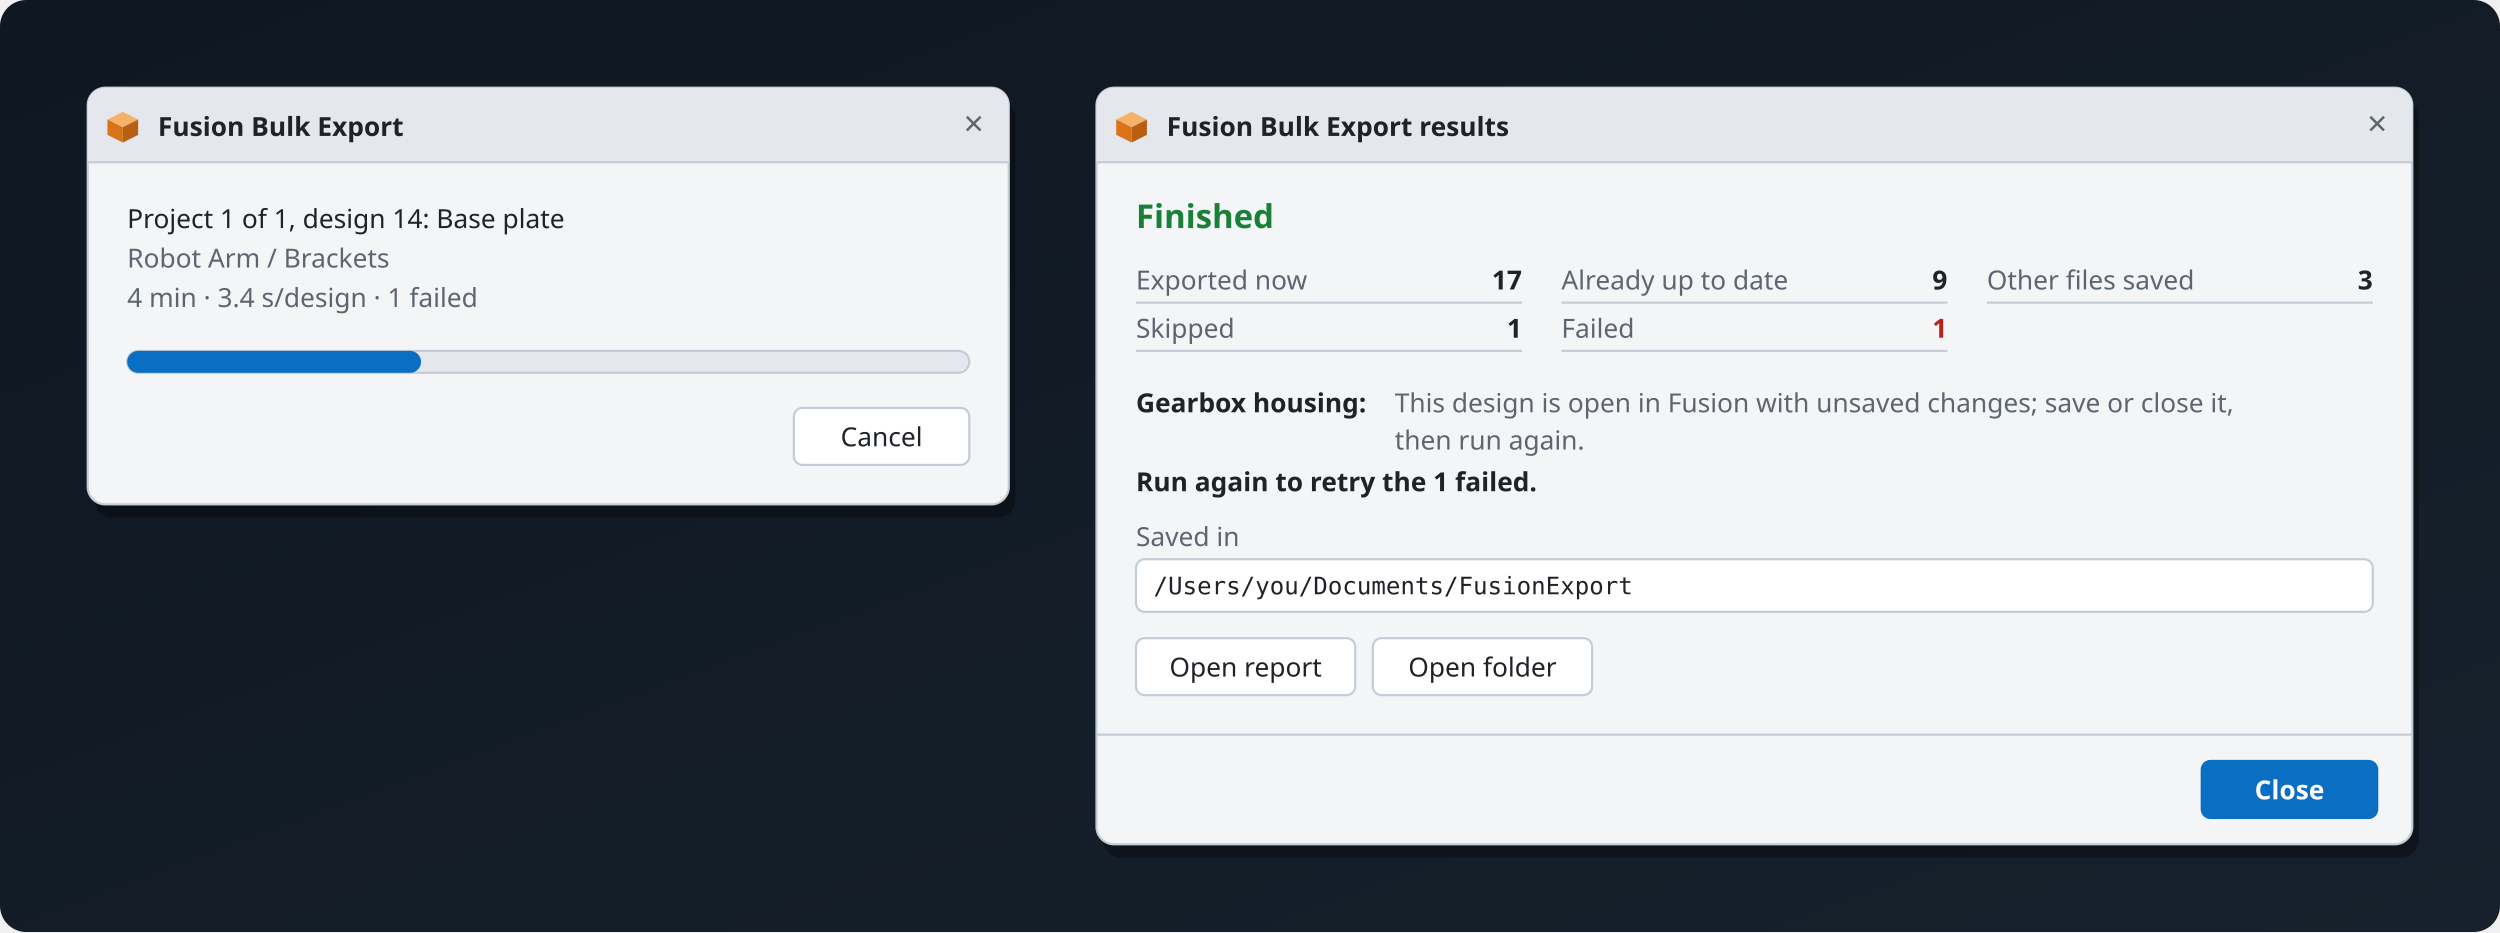
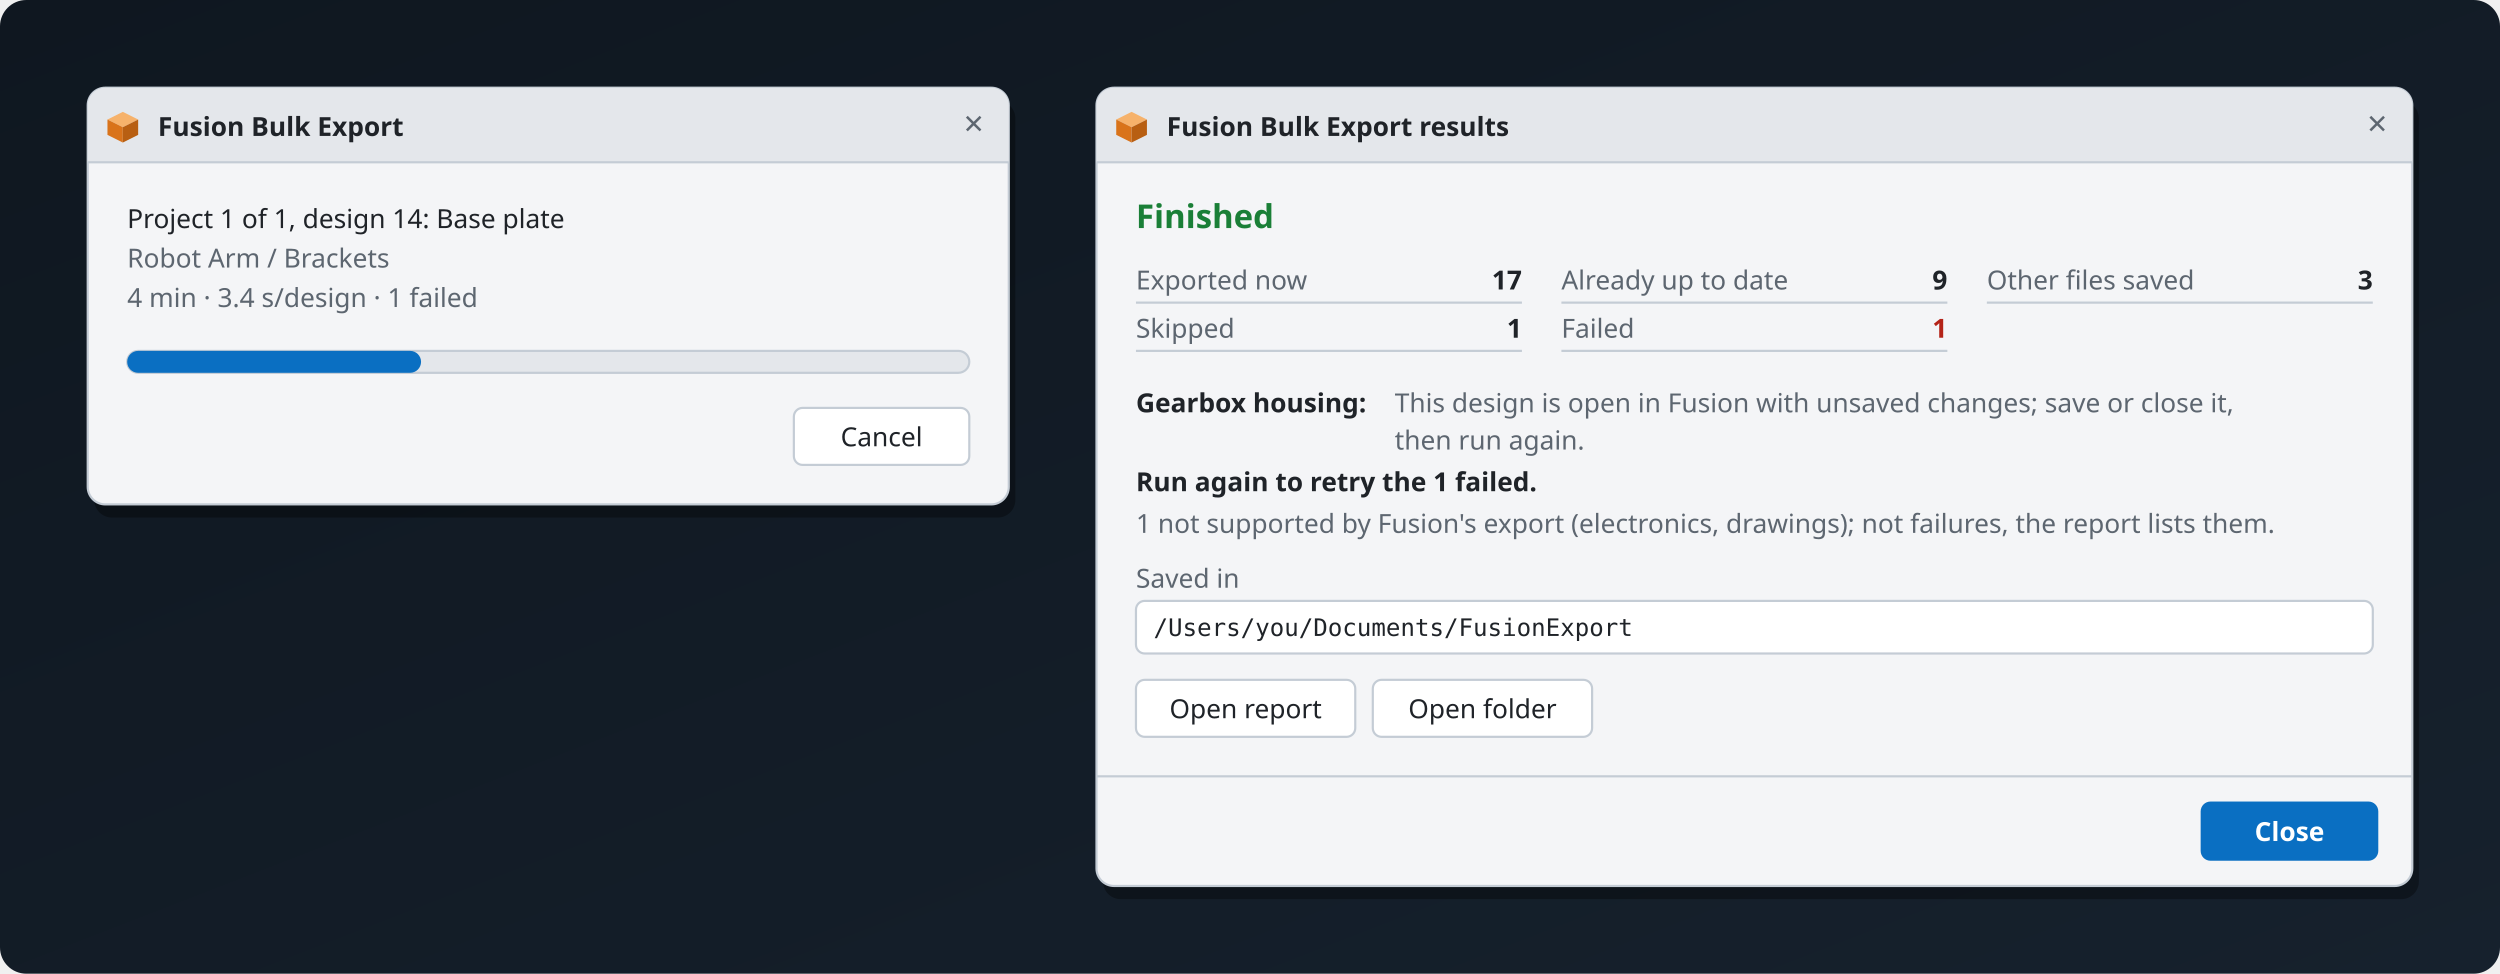
- <svg xmlns="http://www.w3.org/2000/svg" width="1140" height="425" viewBox="0 0 1140 425">
+ <svg xmlns="http://www.w3.org/2000/svg" width="1140" height="444" viewBox="0 0 1140 444">
  <defs>
    <linearGradient id="g" x1="0" y1="0" x2="1" y2="1">
      <stop offset="0" stop-color="#0f1720" />
      <stop offset="1" stop-color="#16212d" />
    </linearGradient>
  </defs>
-   <rect width="1140" height="425" rx="12" fill="url(#g)" />
+   <rect width="1140" height="444" rx="12" fill="url(#g)" />
  <rect x="43" y="46" width="420" height="190" rx="8" fill="#000" opacity="0.35" />
  <rect x="40" y="40" width="420" height="190" rx="8" fill="#f4f5f7" stroke="#c4ccd5" />
  <path d="M40,48 a8,8 0 0 1 8,-8 h404 a8,8 0 0 1 8,8 v26 h-420 z" fill="#e4e7eb" />
  <path d="M40,74 h420" stroke="#c4ccd5" />
  <path d="M56,51 l7,3.5 l-7,3.5 l-7,-3.5 z" fill="#f6b26b" />
  <path d="M49,54.5 l7,3.5 v7 l-7,-3.5 z" fill="#d9731a" />
  <path d="M63,54.5 l-7,3.5 v7 l7,-3.5 z" fill="#b85f12" />
  <text x="72" y="62" font-family="'Noto Sans', 'Segoe UI', 'Helvetica Neue', Arial, sans-serif" font-size="12" font-weight="700" fill="#1f2328" text-anchor="start">Fusion Bulk Export</text>
  <text x="444" y="62" font-family="'Noto Sans', 'Segoe UI', 'Helvetica Neue', Arial, sans-serif" font-size="16" font-weight="400" fill="#5d6670" text-anchor="middle">×</text>
  <text x="58" y="104" font-family="'Noto Sans', 'Segoe UI', 'Helvetica Neue', Arial, sans-serif" font-size="12" font-weight="400" fill="#1f2328" text-anchor="start">Project 1 of 1, design 14: Base plate</text>
  <text x="58" y="122" font-family="'Noto Sans', 'Segoe UI', 'Helvetica Neue', Arial, sans-serif" font-size="12" font-weight="400" fill="#5d6670" text-anchor="start">Robot Arm / Brackets</text>
  <text x="58" y="140" font-family="'Noto Sans', 'Segoe UI', 'Helvetica Neue', Arial, sans-serif" font-size="12" font-weight="400" fill="#5d6670" text-anchor="start">4 min · 3.4 s/design · 1 failed</text>
  <rect x="58" y="160" width="384" height="10" rx="5" fill="#e4e7eb" stroke="#c4ccd5" />
  <rect x="58" y="160" width="134" height="10" rx="5" fill="#0a6fc2" />
  <rect x="362" y="186" width="80" height="26" rx="4" fill="#ffffff" stroke="#c4ccd5" />
  <text x="402.0" y="203.5" font-family="'Noto Sans', 'Segoe UI', 'Helvetica Neue', Arial, sans-serif" font-size="12" font-weight="400" fill="#1f2328" text-anchor="middle">Cancel</text>
-   <rect x="503" y="46" width="600" height="345" rx="8" fill="#000" opacity="0.35" />
-   <rect x="500" y="40" width="600" height="345" rx="8" fill="#f4f5f7" stroke="#c4ccd5" />
+   <rect x="503" y="46" width="600" height="364" rx="8" fill="#000" opacity="0.35" />
+   <rect x="500" y="40" width="600" height="364" rx="8" fill="#f4f5f7" stroke="#c4ccd5" />
  <path d="M500,48 a8,8 0 0 1 8,-8 h584 a8,8 0 0 1 8,8 v26 h-600 z" fill="#e4e7eb" />
  <path d="M500,74 h600" stroke="#c4ccd5" />
  <path d="M516,51 l7,3.5 l-7,3.5 l-7,-3.5 z" fill="#f6b26b" />
  <path d="M509,54.5 l7,3.5 v7 l-7,-3.5 z" fill="#d9731a" />
  <path d="M523,54.5 l-7,3.5 v7 l7,-3.5 z" fill="#b85f12" />
  <text x="532" y="62" font-family="'Noto Sans', 'Segoe UI', 'Helvetica Neue', Arial, sans-serif" font-size="12" font-weight="700" fill="#1f2328" text-anchor="start">Fusion Bulk Export results</text>
  <text x="1084" y="62" font-family="'Noto Sans', 'Segoe UI', 'Helvetica Neue', Arial, sans-serif" font-size="16" font-weight="400" fill="#5d6670" text-anchor="middle">×</text>
  <text x="518" y="104" font-family="'Noto Sans', 'Segoe UI', 'Helvetica Neue', Arial, sans-serif" font-size="15" font-weight="600" fill="#1a7f37" text-anchor="start">Finished</text>
  <text x="518.0" y="132" font-family="'Noto Sans', 'Segoe UI', 'Helvetica Neue', Arial, sans-serif" font-size="12" font-weight="400" fill="#5d6670" text-anchor="start">Exported now</text>
  <text x="694.0" y="132" font-family="'Noto Sans', 'Segoe UI', 'Helvetica Neue', Arial, sans-serif" font-size="12" font-weight="600" fill="#1f2328" text-anchor="end">17</text>
  <path d="M518,138 h176" stroke="#c4ccd5" />
  <text x="712.0" y="132" font-family="'Noto Sans', 'Segoe UI', 'Helvetica Neue', Arial, sans-serif" font-size="12" font-weight="400" fill="#5d6670" text-anchor="start">Already up to date</text>
  <text x="888.0" y="132" font-family="'Noto Sans', 'Segoe UI', 'Helvetica Neue', Arial, sans-serif" font-size="12" font-weight="600" fill="#1f2328" text-anchor="end">9</text>
  <path d="M712,138 h176" stroke="#c4ccd5" />
  <text x="906.0" y="132" font-family="'Noto Sans', 'Segoe UI', 'Helvetica Neue', Arial, sans-serif" font-size="12" font-weight="400" fill="#5d6670" text-anchor="start">Other files saved</text>
  <text x="1082.0" y="132" font-family="'Noto Sans', 'Segoe UI', 'Helvetica Neue', Arial, sans-serif" font-size="12" font-weight="600" fill="#1f2328" text-anchor="end">3</text>
  <path d="M906,138 h176" stroke="#c4ccd5" />
  <text x="518.0" y="154" font-family="'Noto Sans', 'Segoe UI', 'Helvetica Neue', Arial, sans-serif" font-size="12" font-weight="400" fill="#5d6670" text-anchor="start">Skipped</text>
  <text x="694.0" y="154" font-family="'Noto Sans', 'Segoe UI', 'Helvetica Neue', Arial, sans-serif" font-size="12" font-weight="600" fill="#1f2328" text-anchor="end">1</text>
  <path d="M518,160 h176" stroke="#c4ccd5" />
  <text x="712.0" y="154" font-family="'Noto Sans', 'Segoe UI', 'Helvetica Neue', Arial, sans-serif" font-size="12" font-weight="400" fill="#5d6670" text-anchor="start">Failed</text>
  <text x="888.0" y="154" font-family="'Noto Sans', 'Segoe UI', 'Helvetica Neue', Arial, sans-serif" font-size="12" font-weight="600" fill="#b42318" text-anchor="end">1</text>
  <path d="M712,160 h176" stroke="#c4ccd5" />
  <text x="518" y="188" font-family="'Noto Sans', 'Segoe UI', 'Helvetica Neue', Arial, sans-serif" font-size="12" font-weight="600" fill="#1f2328" text-anchor="start">Gearbox housing:</text>
  <text x="636.0" y="188" font-family="'Noto Sans', 'Segoe UI', 'Helvetica Neue', Arial, sans-serif" font-size="12" font-weight="400" fill="#5d6670" text-anchor="start">This design is open in Fusion with unsaved changes; save or close it,</text>
  <text x="636.0" y="205" font-family="'Noto Sans', 'Segoe UI', 'Helvetica Neue', Arial, sans-serif" font-size="12" font-weight="400" fill="#5d6670" text-anchor="start">then run again.</text>
  <text x="518" y="224" font-family="'Noto Sans', 'Segoe UI', 'Helvetica Neue', Arial, sans-serif" font-size="12" font-weight="600" fill="#1f2328" text-anchor="start">Run again to retry the 1 failed.</text>
-   <text x="518" y="249" font-family="'Noto Sans', 'Segoe UI', 'Helvetica Neue', Arial, sans-serif" font-size="12" font-weight="400" fill="#5d6670" text-anchor="start">Saved in</text>
-   <rect x="518" y="255" width="564" height="24" rx="4" fill="#ffffff" stroke="#c4ccd5" />
-   <text x="526" y="271" font-family="Menlo, Consolas, monospace" font-size="11" fill="#1f2328">/Users/you/Documents/FusionExport</text>
-   <rect x="518" y="291" width="100" height="26" rx="4" fill="#ffffff" stroke="#c4ccd5" />
-   <text x="568.0" y="308.5" font-family="'Noto Sans', 'Segoe UI', 'Helvetica Neue', Arial, sans-serif" font-size="12" font-weight="400" fill="#1f2328" text-anchor="middle">Open report</text>
-   <rect x="626" y="291" width="100" height="26" rx="4" fill="#ffffff" stroke="#c4ccd5" />
-   <text x="676.0" y="308.5" font-family="'Noto Sans', 'Segoe UI', 'Helvetica Neue', Arial, sans-serif" font-size="12" font-weight="400" fill="#1f2328" text-anchor="middle">Open folder</text>
-   <path d="M500,335 h600" stroke="#c4ccd5" />
-   <rect x="1004" y="347" width="80" height="26" rx="4" fill="#0a6fc2" stroke="#0a6fc2" />
-   <text x="1044.0" y="364.5" font-family="'Noto Sans', 'Segoe UI', 'Helvetica Neue', Arial, sans-serif" font-size="12" font-weight="600" fill="#ffffff" text-anchor="middle">Close</text>
+   <text x="518" y="243" font-family="'Noto Sans', 'Segoe UI', 'Helvetica Neue', Arial, sans-serif" font-size="12" font-weight="400" fill="#5d6670" text-anchor="start">1 not supported by Fusion's export (electronics, drawings); not failures, the report lists them.</text>
+   <text x="518" y="268" font-family="'Noto Sans', 'Segoe UI', 'Helvetica Neue', Arial, sans-serif" font-size="12" font-weight="400" fill="#5d6670" text-anchor="start">Saved in</text>
+   <rect x="518" y="274" width="564" height="24" rx="4" fill="#ffffff" stroke="#c4ccd5" />
+   <text x="526" y="290" font-family="Menlo, Consolas, monospace" font-size="11" fill="#1f2328">/Users/you/Documents/FusionExport</text>
+   <rect x="518" y="310" width="100" height="26" rx="4" fill="#ffffff" stroke="#c4ccd5" />
+   <text x="568.0" y="327.5" font-family="'Noto Sans', 'Segoe UI', 'Helvetica Neue', Arial, sans-serif" font-size="12" font-weight="400" fill="#1f2328" text-anchor="middle">Open report</text>
+   <rect x="626" y="310" width="100" height="26" rx="4" fill="#ffffff" stroke="#c4ccd5" />
+   <text x="676.0" y="327.5" font-family="'Noto Sans', 'Segoe UI', 'Helvetica Neue', Arial, sans-serif" font-size="12" font-weight="400" fill="#1f2328" text-anchor="middle">Open folder</text>
+   <path d="M500,354 h600" stroke="#c4ccd5" />
+   <rect x="1004" y="366" width="80" height="26" rx="4" fill="#0a6fc2" stroke="#0a6fc2" />
+   <text x="1044.0" y="383.5" font-family="'Noto Sans', 'Segoe UI', 'Helvetica Neue', Arial, sans-serif" font-size="12" font-weight="600" fill="#ffffff" text-anchor="middle">Close</text>
</svg>
